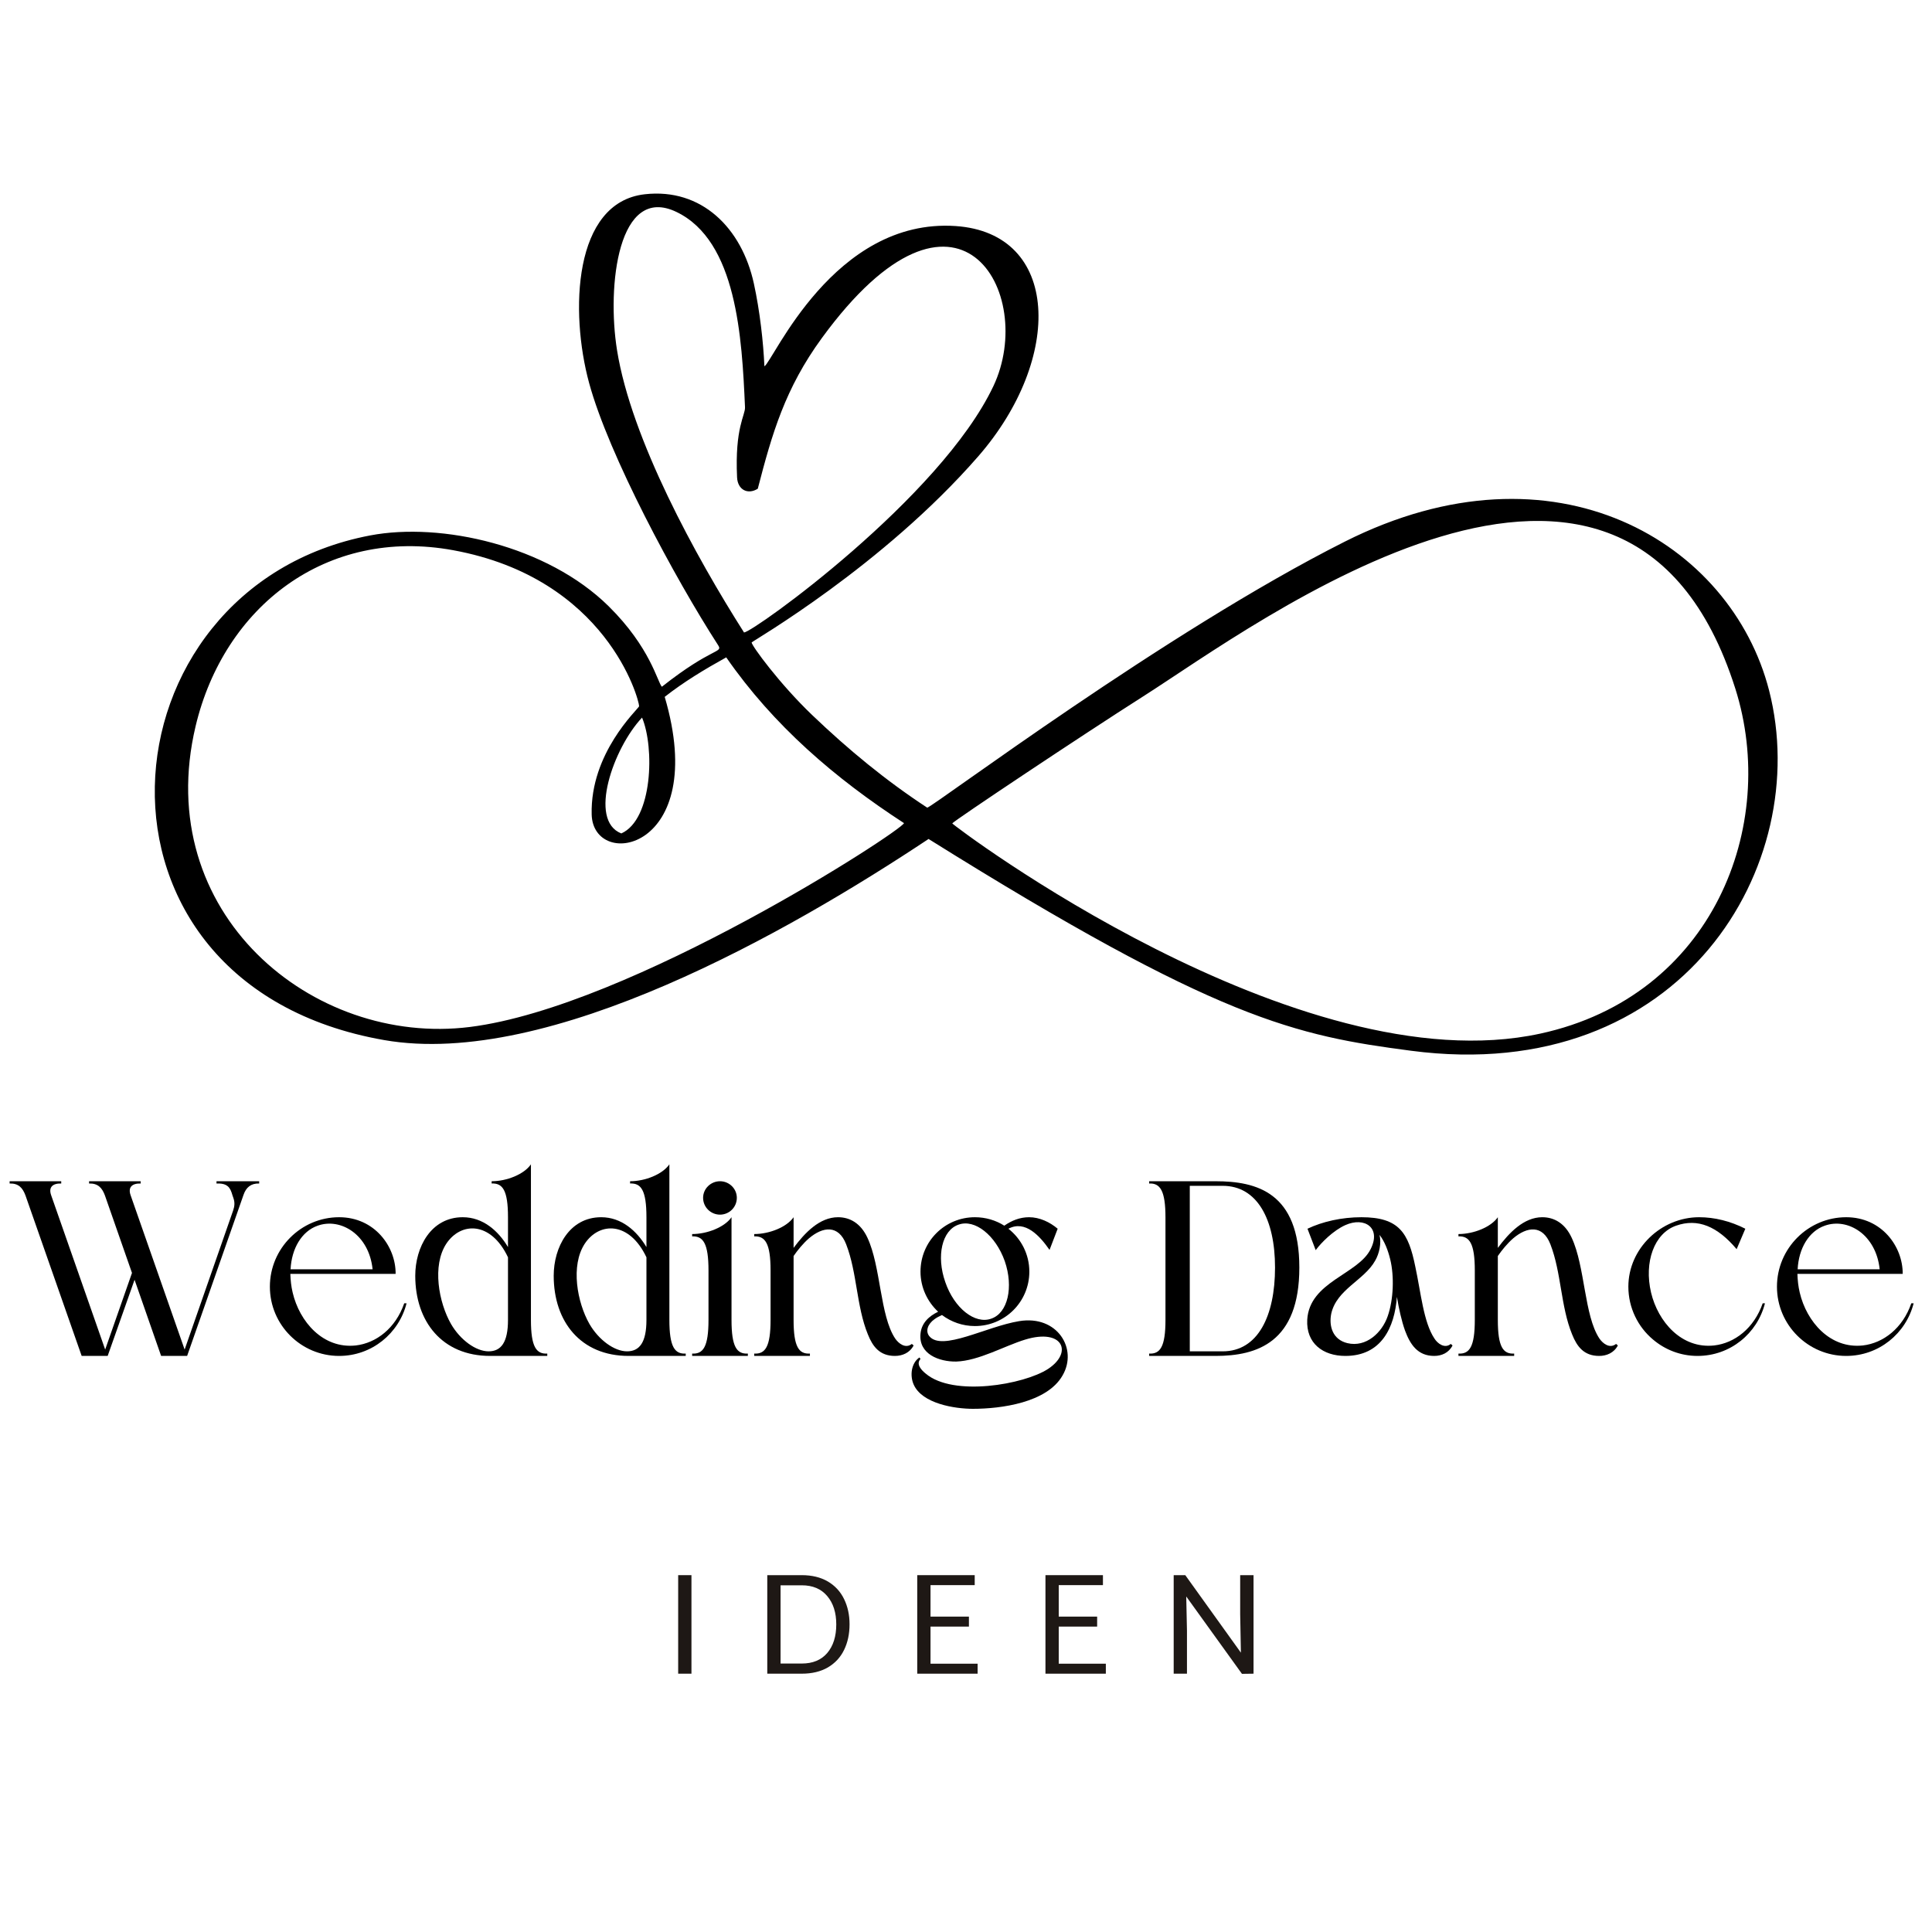
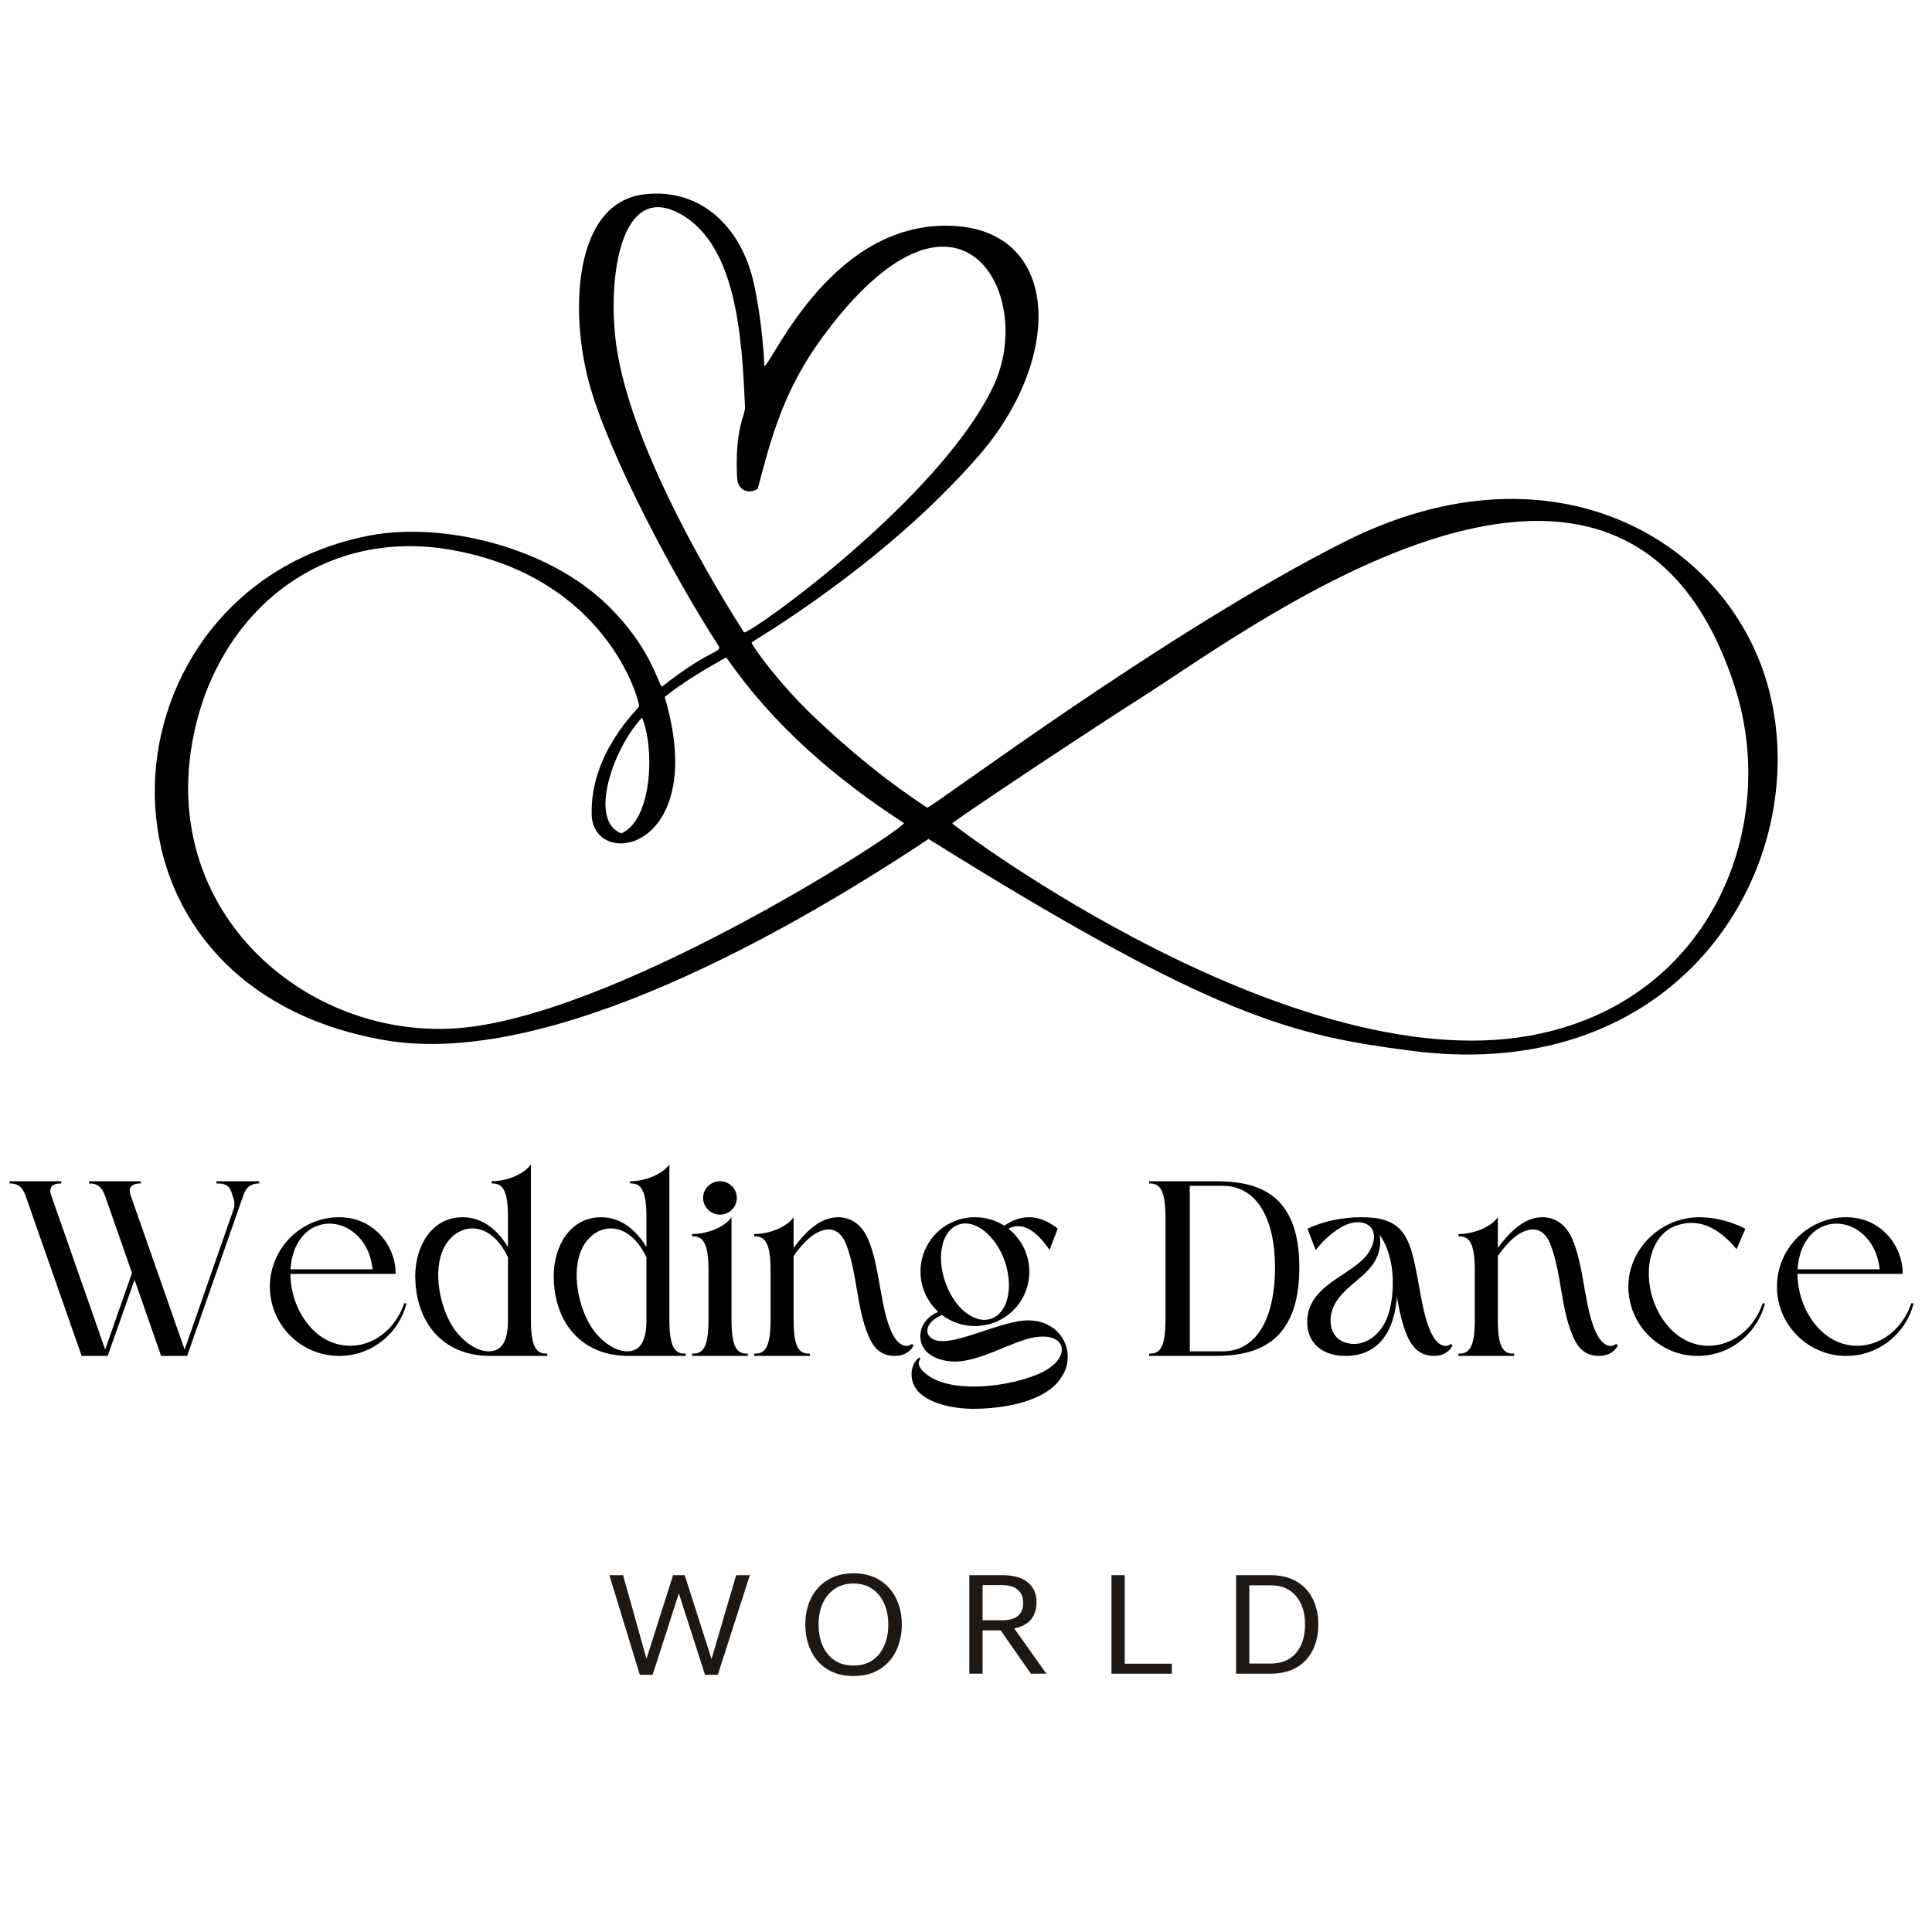
<svg xmlns="http://www.w3.org/2000/svg" width="500" zoomAndPan="magnify" viewBox="0 0 375 375" height="500" preserveAspectRatio="xMidYMid meet" version="1.0">
  <defs>
    <g />
-     <clipPath id="b54ee36845">
+     <clipPath id="b887508f7c">
      <path d="M 30.043 37.574 L 345.043 37.574 L 345.043 204.691 L 30.043 204.691 Z M 30.043 37.574 " clip-rule="nonzero" />
    </clipPath>
  </defs>
  <g fill="#000000" fill-opacity="1">
    <g transform="translate(1.867941, 263.1841)">
      <g>
        <path d="M 13.984 0 L 19.031 0 L 24.25 -14.781 L 29.406 0 L 34.453 0 L 45.406 -31.281 C 45.906 -32.719 46.844 -33.516 48.438 -33.469 L 48.438 -33.906 C 46.109 -33.906 42.531 -33.906 40.156 -33.906 L 40.156 -33.469 C 41.688 -33.516 42.594 -33.172 43.078 -31.734 C 43.188 -31.328 43.328 -30.984 43.438 -30.641 C 43.734 -29.797 43.672 -29.047 43.375 -28.203 L 33.969 -1.234 L 23.5 -31.141 C 22.906 -32.766 23.797 -33.516 25.438 -33.469 L 25.438 -33.906 L 15.422 -33.906 L 15.422 -33.469 C 17.156 -33.516 17.953 -32.625 18.5 -31.141 L 23.75 -16.109 L 18.547 -1.234 L 8.078 -31.141 C 7.484 -32.766 8.375 -33.516 10.016 -33.469 L 10.016 -33.906 L 0 -33.906 L 0 -33.469 C 1.734 -33.516 2.531 -32.625 3.078 -31.141 Z M 13.984 0 " />
      </g>
    </g>
  </g>
  <g fill="#000000" fill-opacity="1">
    <g transform="translate(51.69599, 263.1841)">
      <g>
        <path d="M 14.125 -26.922 C 6.75 -26.922 0.688 -20.875 0.688 -13.438 C 0.688 -6 6.75 0 14.125 0 C 20.469 0 25.734 -4.359 27.219 -10.219 L 26.766 -10.219 C 25.094 -5.359 21.312 -2.484 17.359 -2.031 C 11 -1.344 6.438 -6.641 5.109 -12.297 C 4.812 -13.531 4.703 -14.719 4.656 -15.922 C 11.406 -15.922 18.344 -15.922 25.094 -15.922 C 25.141 -21.219 21.016 -26.922 14.125 -26.922 Z M 20.625 -16.812 L 4.703 -16.812 C 4.906 -20.828 6.844 -24.188 9.969 -25.281 C 14.422 -26.875 19.938 -23.547 20.625 -16.812 Z M 20.625 -16.812 " />
      </g>
    </g>
  </g>
  <g fill="#000000" fill-opacity="1">
    <g transform="translate(80.60121, 263.1841)">
      <g>
        <path d="M 22.453 -6.984 L 22.453 -37.188 C 21.125 -35.25 17.75 -33.906 14.828 -33.906 L 14.828 -33.469 C 16.953 -33.562 18 -32.172 18 -26.922 L 18 -21.125 C 16.109 -24.297 13.141 -26.922 9.219 -26.922 C 3.031 -26.922 0 -21.078 0 -15.562 C 0 -6.641 5.25 0 14.531 0 L 25.625 0 L 25.625 -0.453 C 23.5 -0.344 22.453 -1.734 22.453 -6.984 Z M 18 -6.984 C 18 -2.625 16.656 -0.891 14.234 -0.891 C 11.75 -0.891 8.719 -3.125 6.938 -6.203 C 4.562 -10.359 3.219 -17.547 6.047 -21.812 C 8.875 -26.031 14.672 -26.172 18 -19.141 Z M 18 -6.984 " />
      </g>
    </g>
  </g>
  <g fill="#000000" fill-opacity="1">
    <g transform="translate(107.4736, 263.1841)">
      <g>
        <path d="M 22.453 -6.984 L 22.453 -37.188 C 21.125 -35.25 17.75 -33.906 14.828 -33.906 L 14.828 -33.469 C 16.953 -33.562 18 -32.172 18 -26.922 L 18 -21.125 C 16.109 -24.297 13.141 -26.922 9.219 -26.922 C 3.031 -26.922 0 -21.078 0 -15.562 C 0 -6.641 5.25 0 14.531 0 L 25.625 0 L 25.625 -0.453 C 23.5 -0.344 22.453 -1.734 22.453 -6.984 Z M 18 -6.984 C 18 -2.625 16.656 -0.891 14.234 -0.891 C 11.75 -0.891 8.719 -3.125 6.938 -6.203 C 4.562 -10.359 3.219 -17.547 6.047 -21.812 C 8.875 -26.031 14.672 -26.172 18 -19.141 Z M 18 -6.984 " />
      </g>
    </g>
  </g>
  <g fill="#000000" fill-opacity="1">
    <g transform="translate(134.3461, 263.1841)">
      <g>
        <path d="M 7.641 -6.984 L 7.641 -26.922 C 6.297 -24.984 2.922 -23.656 0 -23.656 L 0 -23.203 C 2.125 -23.297 3.172 -21.859 3.172 -16.609 L 3.172 -6.984 C 3.172 -1.734 2.125 -0.344 0 -0.453 L 0 0 L 10.812 0 L 10.812 -0.453 C 8.672 -0.344 7.641 -1.734 7.641 -6.984 Z M 5.406 -33.906 C 3.625 -33.906 2.125 -32.469 2.125 -30.688 C 2.125 -28.859 3.625 -27.422 5.406 -27.422 C 7.188 -27.422 8.672 -28.859 8.672 -30.688 C 8.672 -32.469 7.188 -33.906 5.406 -33.906 Z M 5.406 -33.906 " />
      </g>
    </g>
  </g>
  <g fill="#000000" fill-opacity="1">
    <g transform="translate(146.3941, 263.1841)">
      <g>
        <path d="M 30.938 -2.031 L 30.594 -2.328 C 29.344 -1.344 28.016 -2.422 27.359 -3.375 C 24.391 -7.828 24.594 -17.359 21.969 -22.953 C 20.672 -25.734 18.594 -26.922 16.266 -26.922 C 12.688 -26.922 9.812 -23.891 7.641 -20.969 L 7.641 -26.922 C 6.297 -24.984 2.922 -23.656 0 -23.656 L 0 -23.203 C 2.125 -23.297 3.172 -21.859 3.172 -16.609 L 3.172 -6.984 C 3.172 -1.734 2.125 -0.344 0 -0.453 L 0 0 L 10.812 0 L 10.812 -0.453 C 8.672 -0.344 7.641 -1.734 7.641 -6.984 L 7.641 -19.391 C 8.422 -20.531 9.469 -21.812 10.609 -22.812 C 13.344 -25.141 16.359 -25.484 17.844 -21.672 C 19.984 -16.156 19.828 -9.625 22.062 -4.172 C 23 -1.828 24.344 0 27.312 0 C 28.75 0 30.188 -0.594 30.938 -2.031 Z M 30.938 -2.031 " />
      </g>
    </g>
  </g>
  <g fill="#000000" fill-opacity="1">
    <g transform="translate(178.6212, 263.1841)">
      <g>
        <path d="M 10.609 -26.922 C 4.766 -26.922 0.047 -22.219 0.047 -16.359 C 0.047 -13.281 1.391 -10.516 3.469 -8.578 C 1.734 -7.734 0.25 -6.438 0.047 -4.312 C -0.344 -0.344 3.672 1.141 6.984 1.094 C 11.406 0.938 16.312 -1.938 20.375 -3.172 C 27.672 -5.406 29.703 -0.688 24.797 2.531 C 20.172 5.547 6.391 7.984 1.047 3.422 C 0.25 2.781 -0.891 1.594 0.047 0.594 L -0.156 0.297 C -1.781 1.391 -2.031 3.859 -1.281 5.547 C 0.344 9.266 6.688 10.266 10.219 10.266 C 15.672 10.266 24.594 9.078 27.609 3.812 C 30.641 -1.344 26.625 -7.984 19.188 -6.75 C 12.797 -5.703 4.172 -0.797 1.734 -3.859 C 0.984 -4.812 1.438 -6.203 2.781 -7.141 C 3.172 -7.438 3.672 -7.688 4.219 -7.938 C 6 -6.594 8.234 -5.797 10.609 -5.797 C 16.453 -5.797 21.172 -10.516 21.172 -16.359 C 21.172 -19.734 19.578 -22.75 17.109 -24.688 C 20.375 -26.422 23.203 -23.297 25.094 -20.578 L 26.672 -24.688 C 25.141 -25.984 23.156 -26.922 21.125 -26.922 C 19.328 -26.922 17.75 -26.281 16.312 -25.281 C 14.672 -26.328 12.688 -26.922 10.609 -26.922 Z M 7.438 -25.484 C 10.609 -26.625 14.625 -23.406 16.406 -18.391 C 18.141 -13.344 17 -8.328 13.781 -7.234 C 10.609 -6.094 6.594 -9.266 4.859 -14.328 C 3.078 -19.391 4.219 -24.391 7.438 -25.484 Z M 7.438 -25.484 " />
      </g>
    </g>
  </g>
  <g fill="#000000" fill-opacity="1">
    <g transform="translate(208.518, 263.1841)">
      <g />
    </g>
  </g>
  <g fill="#000000" fill-opacity="1">
    <g transform="translate(223.045, 263.1841)">
      <g>
        <path d="M 0 0 L 12.891 0 C 20.969 0 29.156 -2.625 29.156 -17.156 C 29.156 -31.734 20.875 -33.906 12.891 -33.906 L 0 -33.906 L 0 -33.469 C 2.125 -33.562 3.172 -32.125 3.172 -26.875 L 3.172 -6.984 C 3.172 -1.734 2.125 -0.344 0 -0.453 Z M 7.891 -33.016 L 14.281 -33.016 C 20.969 -33.016 24.438 -26.531 24.438 -17.156 C 24.438 -7.781 21.125 -0.891 14.281 -0.891 L 7.891 -0.891 Z M 7.891 -33.016 " />
      </g>
    </g>
  </g>
  <g fill="#000000" fill-opacity="1">
    <g transform="translate(253.7351, 263.1841)">
      <g>
        <path d="M 28.203 -2.031 L 27.859 -2.328 C 26.672 -1.344 25.281 -2.422 24.688 -3.375 C 22.562 -6.547 22.062 -12.297 20.969 -17.359 C 19.641 -23.891 17.844 -26.922 10.516 -26.922 C 6.688 -26.922 2.969 -26.078 0.047 -24.688 L 1.641 -20.531 C 2.734 -22.016 5.062 -24.344 7.391 -25.391 C 11.109 -27.062 14.422 -24.891 12.297 -20.719 C 9.859 -15.812 0.453 -14.422 0 -7.047 C -0.25 -2.422 3.078 0 7.391 0 C 14.422 0 16.953 -5.547 17.406 -11.453 C 17.797 -9.125 18.297 -6.844 18.984 -4.906 C 19.984 -2.234 21.422 0 24.641 0 C 26.078 0 27.469 -0.594 28.203 -2.031 Z M 16.109 -18.734 C 16.906 -15.469 16.75 -10.906 15.609 -7.688 C 14.531 -4.562 11.453 -1.594 7.781 -2.484 C 4.953 -3.172 4.172 -5.75 4.656 -8.188 C 5.703 -12.938 11.062 -14.672 13.188 -18.5 C 13.984 -19.875 14.422 -21.859 14.031 -23.5 C 15.016 -22.219 15.672 -20.531 16.109 -18.734 Z M 16.109 -18.734 " />
      </g>
    </g>
  </g>
  <g fill="#000000" fill-opacity="1">
    <g transform="translate(283.0865, 263.1841)">
      <g>
        <path d="M 30.938 -2.031 L 30.594 -2.328 C 29.344 -1.344 28.016 -2.422 27.359 -3.375 C 24.391 -7.828 24.594 -17.359 21.969 -22.953 C 20.672 -25.734 18.594 -26.922 16.266 -26.922 C 12.688 -26.922 9.812 -23.891 7.641 -20.969 L 7.641 -26.922 C 6.297 -24.984 2.922 -23.656 0 -23.656 L 0 -23.203 C 2.125 -23.297 3.172 -21.859 3.172 -16.609 L 3.172 -6.984 C 3.172 -1.734 2.125 -0.344 0 -0.453 L 0 0 L 10.812 0 L 10.812 -0.453 C 8.672 -0.344 7.641 -1.734 7.641 -6.984 L 7.641 -19.391 C 8.422 -20.531 9.469 -21.812 10.609 -22.812 C 13.344 -25.141 16.359 -25.484 17.844 -21.672 C 19.984 -16.156 19.828 -9.625 22.062 -4.172 C 23 -1.828 24.344 0 27.312 0 C 28.75 0 30.188 -0.594 30.938 -2.031 Z M 30.938 -2.031 " />
      </g>
    </g>
  </g>
  <g fill="#000000" fill-opacity="1">
    <g transform="translate(315.3136, 263.1841)">
      <g>
        <path d="M 23.453 -24.688 C 20.531 -26.172 17.453 -26.922 14.484 -26.922 C 7.141 -26.922 0.75 -20.875 0.75 -13.438 C 0.75 -9.328 2.625 -5.609 5.547 -3.172 C 7.891 -1.188 10.906 0 14.172 0 C 20.531 0 25.781 -4.359 27.266 -10.219 L 26.828 -10.219 C 25.141 -5.359 21.375 -2.484 17.406 -2.031 C 11.062 -1.344 6.5 -6.641 5.156 -12.297 C 3.766 -18.188 5.75 -23.797 10.016 -25.281 C 14.234 -26.766 18.047 -25.141 21.766 -20.719 Z M 23.453 -24.688 " />
      </g>
    </g>
  </g>
  <g fill="#000000" fill-opacity="1">
    <g transform="translate(344.2189, 263.1841)">
      <g>
        <path d="M 14.125 -26.922 C 6.75 -26.922 0.688 -20.875 0.688 -13.438 C 0.688 -6 6.75 0 14.125 0 C 20.469 0 25.734 -4.359 27.219 -10.219 L 26.766 -10.219 C 25.094 -5.359 21.312 -2.484 17.359 -2.031 C 11 -1.344 6.438 -6.641 5.109 -12.297 C 4.812 -13.531 4.703 -14.719 4.656 -15.922 C 11.406 -15.922 18.344 -15.922 25.094 -15.922 C 25.141 -21.219 21.016 -26.922 14.125 -26.922 Z M 20.625 -16.812 L 4.703 -16.812 C 4.906 -20.828 6.844 -24.188 9.969 -25.281 C 14.422 -26.875 19.938 -23.547 20.625 -16.812 Z M 20.625 -16.812 " />
      </g>
    </g>
  </g>
  <g fill="#1e1815" fill-opacity="1">
-     <g transform="translate(128.5075, 324.8611)">
+     <g transform="translate(117.4985, 324.8611)">
      <g>
-         <path d="M 3.125 -19.125 L 5.703 -19.125 L 5.703 0 L 3.125 0 Z M 3.125 -19.125 " />
+         <path d="M 28.047 -19.125 L 21.828 0.219 L 19.344 0.219 L 14.266 -15.578 L 9.172 0.219 L 6.688 0.219 L 0.781 -19.125 L 3.438 -19.125 L 7.984 -2.891 L 13.141 -19.125 L 15.406 -19.125 L 20.609 -2.844 L 25.391 -19.125 Z M 28.047 -19.125 " />
      </g>
    </g>
  </g>
  <g fill="#1e1815" fill-opacity="1">
-     <g transform="translate(145.8033, 324.8611)">
+     <g transform="translate(154.732, 324.8611)">
+       <g>
+         <path d="M 10.938 0.453 C 8.945 0.453 7.242 0.008 5.828 -0.875 C 4.422 -1.77 3.359 -2.977 2.641 -4.5 C 1.93 -6.02 1.578 -7.695 1.578 -9.531 C 1.578 -11.375 1.93 -13.047 2.641 -14.547 C 3.359 -16.055 4.422 -17.254 5.828 -18.141 C 7.242 -19.035 8.945 -19.484 10.938 -19.484 C 12.926 -19.484 14.629 -19.035 16.047 -18.141 C 17.461 -17.254 18.523 -16.055 19.234 -14.547 C 19.953 -13.047 20.312 -11.383 20.312 -9.562 C 20.312 -7.707 19.953 -6.02 19.234 -4.5 C 18.523 -2.977 17.461 -1.77 16.047 -0.875 C 14.629 0.008 12.926 0.453 10.938 0.453 Z M 10.938 -1.578 C 12.363 -1.578 13.582 -1.914 14.594 -2.594 C 15.602 -3.281 16.367 -4.227 16.891 -5.438 C 17.422 -6.645 17.688 -8.008 17.688 -9.531 C 17.688 -11.051 17.422 -12.41 16.891 -13.609 C 16.367 -14.805 15.598 -15.754 14.578 -16.453 C 13.555 -17.148 12.344 -17.5 10.938 -17.5 C 9.508 -17.5 8.285 -17.148 7.266 -16.453 C 6.242 -15.754 5.469 -14.805 4.938 -13.609 C 4.414 -12.41 4.156 -11.051 4.156 -9.531 C 4.156 -8.008 4.414 -6.645 4.938 -5.438 C 5.469 -4.227 6.242 -3.281 7.266 -2.594 C 8.285 -1.914 9.508 -1.578 10.938 -1.578 Z M 10.938 -1.578 " />
+       </g>
+     </g>
+   </g>
+   <g fill="#1e1815" fill-opacity="1">
+     <g transform="translate(185.0196, 324.8611)">
+       <g>
+         <path d="M 9.203 -8.406 L 5.703 -8.406 L 5.703 0 L 3.125 0 L 3.125 -19.125 L 9.531 -19.125 C 11.707 -19.125 13.359 -18.656 14.484 -17.719 C 15.609 -16.781 16.172 -15.492 16.172 -13.859 C 16.172 -12.492 15.805 -11.375 15.078 -10.5 C 14.348 -9.633 13.27 -9.062 11.844 -8.781 L 18.078 0 L 15.078 0 Z M 5.703 -10.375 L 9.531 -10.375 C 12.227 -10.375 13.578 -11.508 13.578 -13.781 C 13.578 -14.852 13.227 -15.688 12.531 -16.281 C 11.844 -16.883 10.844 -17.188 9.531 -17.188 L 5.703 -17.188 Z M 5.703 -10.375 " />
+       </g>
+     </g>
+   </g>
+   <g fill="#1e1815" fill-opacity="1">
+     <g transform="translate(212.6076, 324.8611)">
+       <g>
+         <path d="M 14.844 -1.938 L 14.844 0 L 3.125 0 L 3.125 -19.125 L 5.703 -19.125 L 5.703 -1.938 Z M 14.844 -1.938 " />
+       </g>
+     </g>
+   </g>
+   <g fill="#1e1815" fill-opacity="1">
+     <g transform="translate(236.7931, 324.8611)">
      <g>
        <path d="M 9.812 -19.125 C 11.801 -19.125 13.492 -18.711 14.891 -17.891 C 16.285 -17.066 17.332 -15.93 18.031 -14.484 C 18.738 -13.035 19.094 -11.406 19.094 -9.594 C 19.094 -7.719 18.738 -6.055 18.031 -4.609 C 17.332 -3.172 16.285 -2.039 14.891 -1.219 C 13.492 -0.406 11.801 0 9.812 0 L 3.125 0 L 3.125 -19.125 Z M 9.812 -1.969 C 11.945 -1.969 13.598 -2.648 14.766 -4.016 C 15.93 -5.391 16.516 -7.238 16.516 -9.562 C 16.516 -11.863 15.926 -13.703 14.75 -15.078 C 13.582 -16.461 11.938 -17.156 9.812 -17.156 L 5.703 -17.156 L 5.703 -1.969 Z M 9.812 -1.969 " />
      </g>
    </g>
  </g>
-   <g fill="#1e1815" fill-opacity="1">
-     <g transform="translate(174.9099, 324.8611)">
-       <g>
-         <path d="M 14.844 -1.938 L 14.844 0 L 3.125 0 L 3.125 -19.125 L 14.281 -19.125 L 14.281 -17.188 L 5.703 -17.188 L 5.703 -11.078 L 13.156 -11.078 L 13.156 -9.141 L 5.703 -9.141 L 5.703 -1.938 Z M 14.844 -1.938 " />
-       </g>
-     </g>
-   </g>
-   <g fill="#1e1815" fill-opacity="1">
-     <g transform="translate(199.7983, 324.8611)">
-       <g>
-         <path d="M 14.844 -1.938 L 14.844 0 L 3.125 0 L 3.125 -19.125 L 14.281 -19.125 L 14.281 -17.188 L 5.703 -17.188 L 5.703 -11.078 L 13.156 -11.078 L 13.156 -9.141 L 5.703 -9.141 L 5.703 -1.938 Z M 14.844 -1.938 " />
-       </g>
-     </g>
-   </g>
-   <g fill="#1e1815" fill-opacity="1">
-     <g transform="translate(224.6867, 324.8611)">
-       <g>
-         <path d="M 18.625 -19.125 L 18.625 0 L 16.375 0.031 L 5.562 -14.984 L 5.703 -8.328 L 5.703 0 L 3.125 0 L 3.125 -19.125 L 5.375 -19.125 L 16.172 -4.078 L 16.031 -11.531 L 16.031 -19.125 Z M 18.625 -19.125 " />
-       </g>
-     </g>
-   </g>
-   <g clip-path="url(#b54ee36845)">
+   <g clip-path="url(#b887508f7c)">
    <path fill="#000000" d="M 124.621 139.285 C 119.078 145.168 114.094 159.234 120.598 161.77 C 126.703 159.043 127.059 145.062 124.621 139.285 Z M 144.418 122.766 C 146.359 122.605 182.566 96.625 192.824 74.934 C 201.316 56.977 185.949 29.387 159.504 65.641 C 152.383 75.402 149.855 84.156 147.086 94.859 C 145.156 96.074 143.18 95.082 143.066 92.66 C 142.605 82.984 144.676 80.594 144.605 79.055 C 144.012 65.504 143.012 46.801 131.328 41.152 C 119.98 35.668 117.758 55.488 119.766 67.98 C 122.539 85.258 135.066 108.062 144.418 122.766 Z M 124.055 137.09 C 124.047 135.766 117.766 112.254 87.945 106.793 C 63.332 102.285 43.48 117.746 37.965 140.957 C 29.359 177.184 60.629 203.16 91.199 199.336 C 122.461 195.426 175.051 161.25 175.465 159.766 C 162.105 151.086 150.141 140.836 140.961 127.594 C 136.742 129.934 132.734 132.348 129.02 135.262 C 137.84 165.215 115.113 169.07 114.844 158.082 C 114.551 146.172 123.699 137.809 124.055 137.09 Z M 184.832 159.82 C 184.938 160.18 251.926 210.852 298.984 200.621 C 332.508 193.336 345.25 160.203 336.824 133.656 C 315.633 66.879 243.676 121.32 221.898 135.164 C 210.371 142.488 185.07 159.359 184.832 159.82 Z M 128.469 133.297 C 138.316 125.527 140.391 126.785 139.379 125.219 C 130.992 112.23 118.152 88.328 114.344 74.332 C 110.59 60.523 111.266 39.281 125.141 37.707 C 136.199 36.453 143.977 44.289 146.324 55.027 C 147.496 60.383 148.168 66.484 148.371 71.098 C 150.059 70.156 161.812 42.277 185.48 43.875 C 205.793 45.25 206.434 69.555 189.891 88.559 C 171.328 109.875 146.156 124.379 145.891 124.695 C 145.875 125.297 151.293 132.715 157.625 138.773 C 164.695 145.539 171.984 151.535 179.977 156.77 C 181.469 156.344 226.316 122.605 261.043 105.121 C 301.879 84.562 336.035 105.332 343.387 134.043 C 352.016 167.734 326.625 210.883 273.883 203.949 C 251.488 201.008 236.492 198.004 180.234 162.844 C 153.25 180.781 106.57 207.465 74.574 201.879 C 12.551 191.051 18.781 114.031 71.855 103.926 C 85.621 101.301 106.215 105.898 118.141 117.672 C 126.258 125.688 127.617 132.41 128.469 133.297 " fill-opacity="1" fill-rule="nonzero" />
  </g>
</svg>
